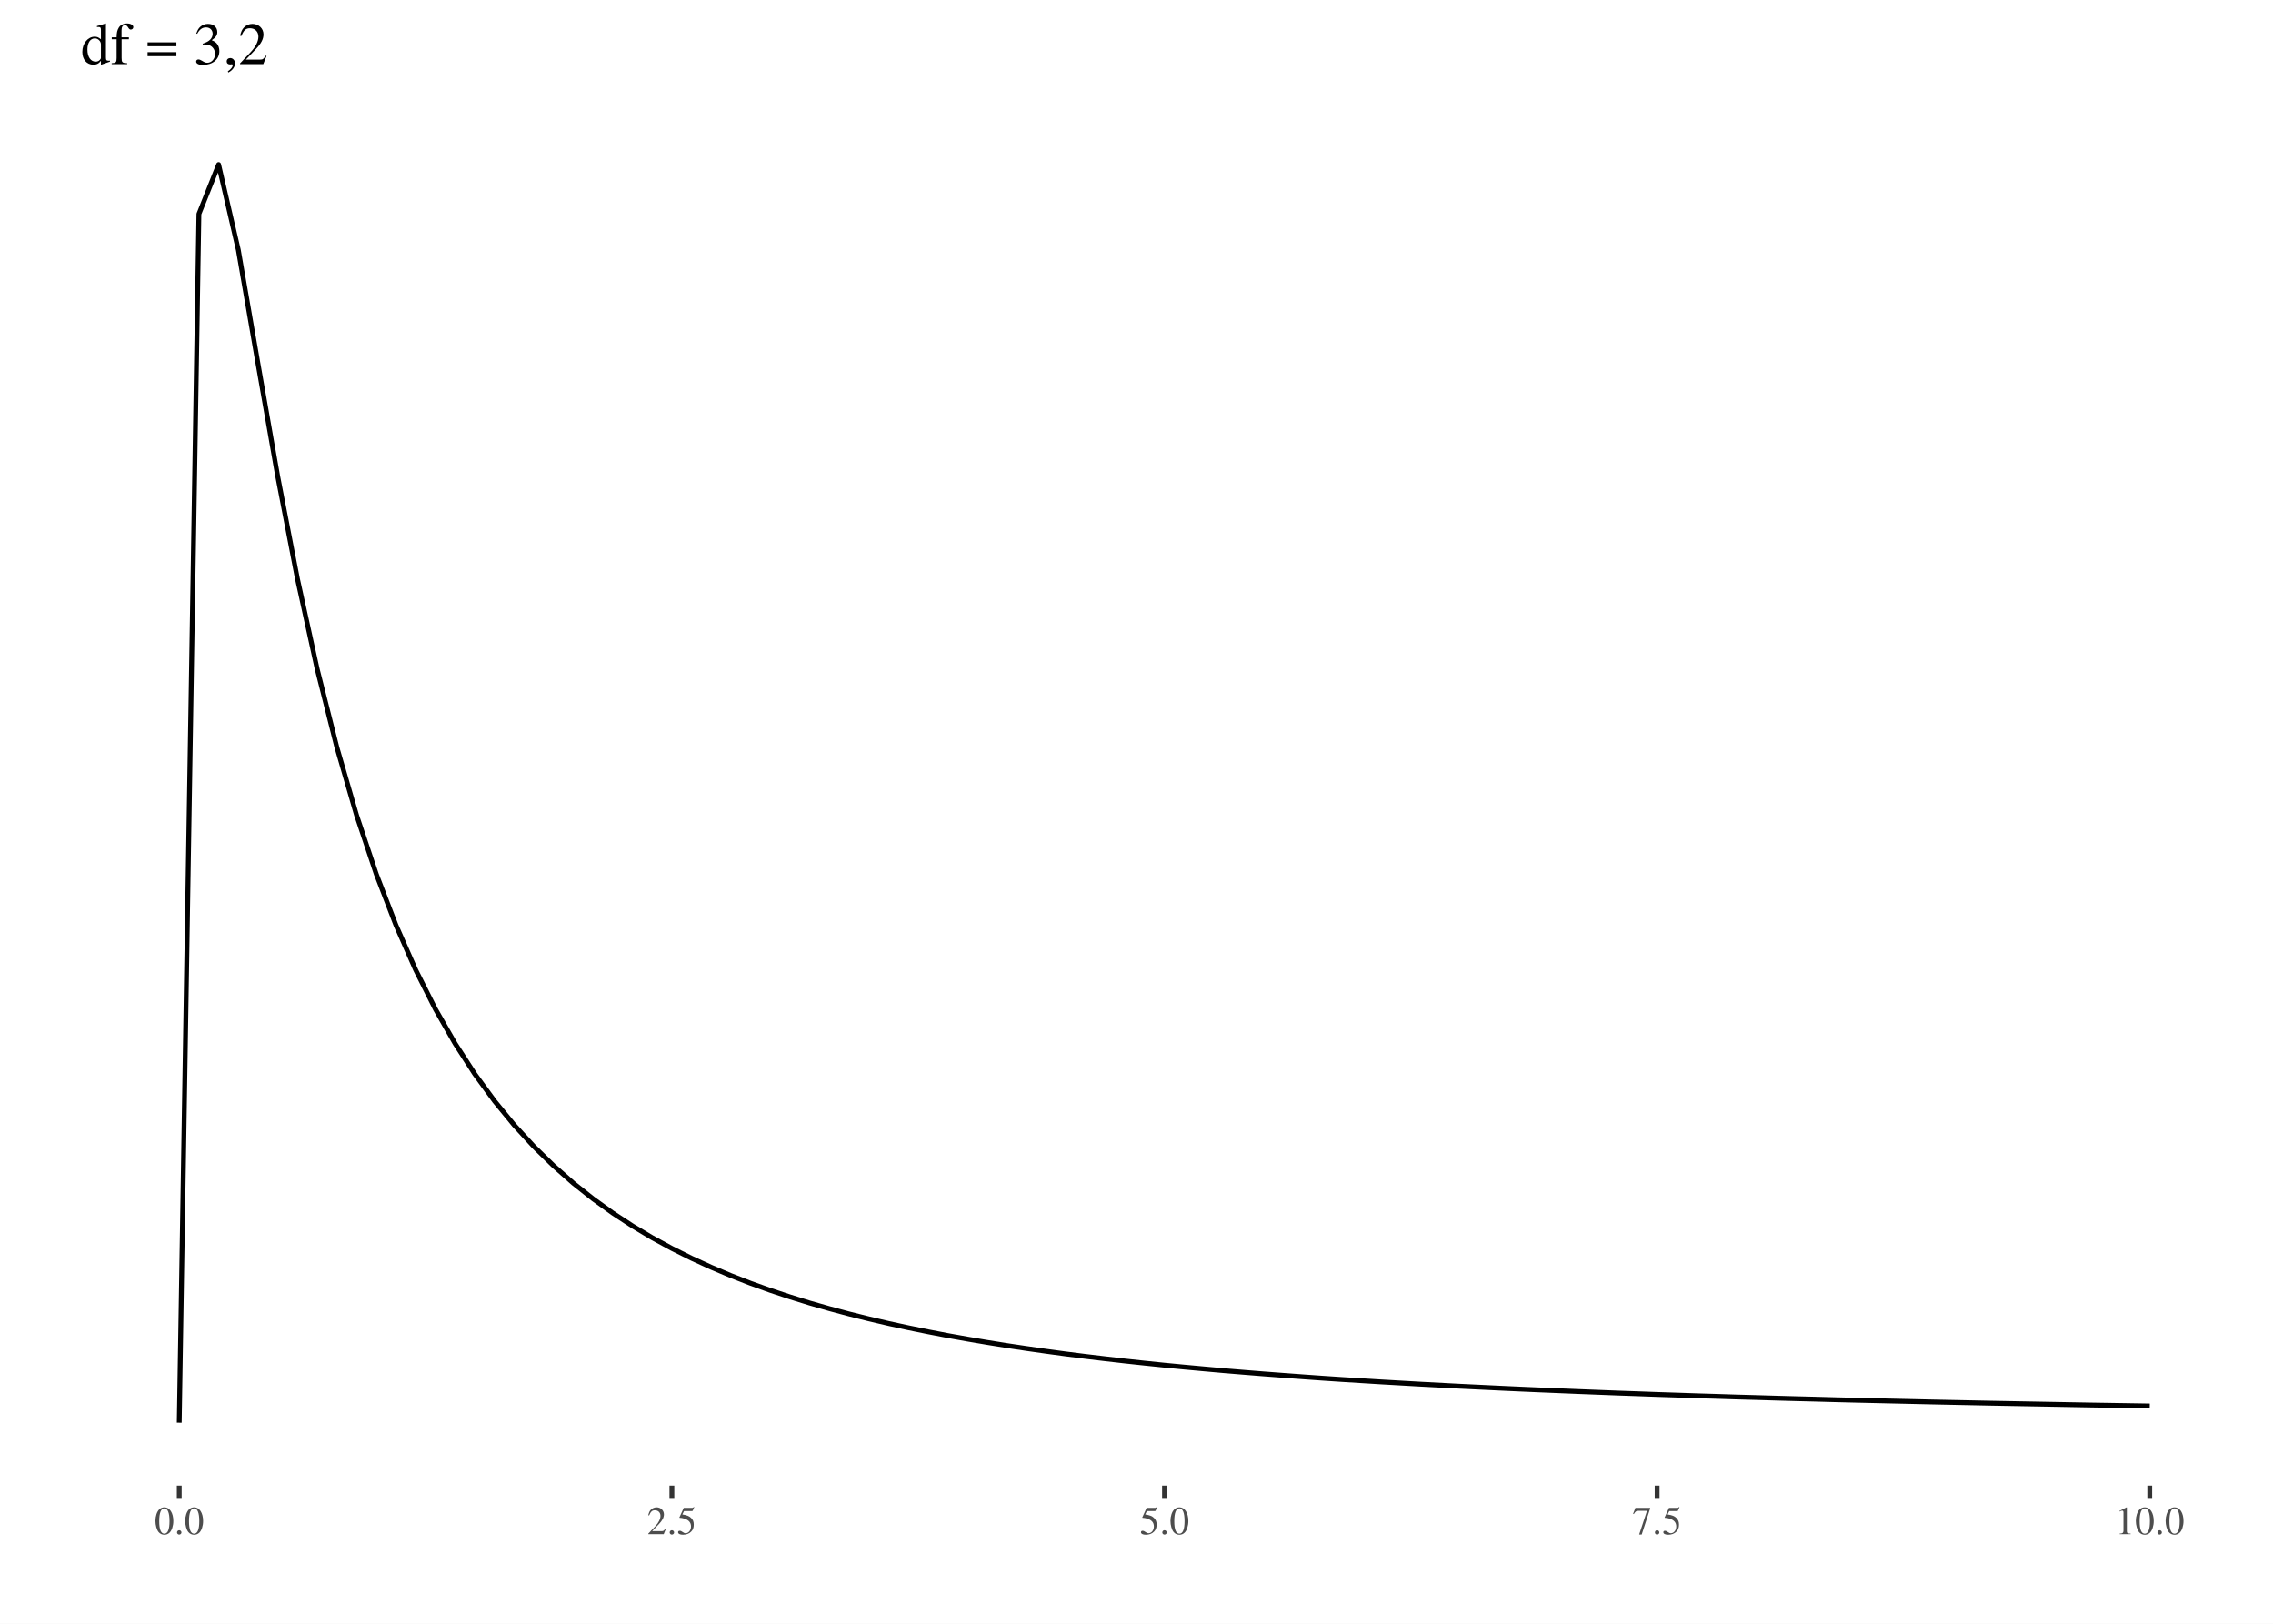
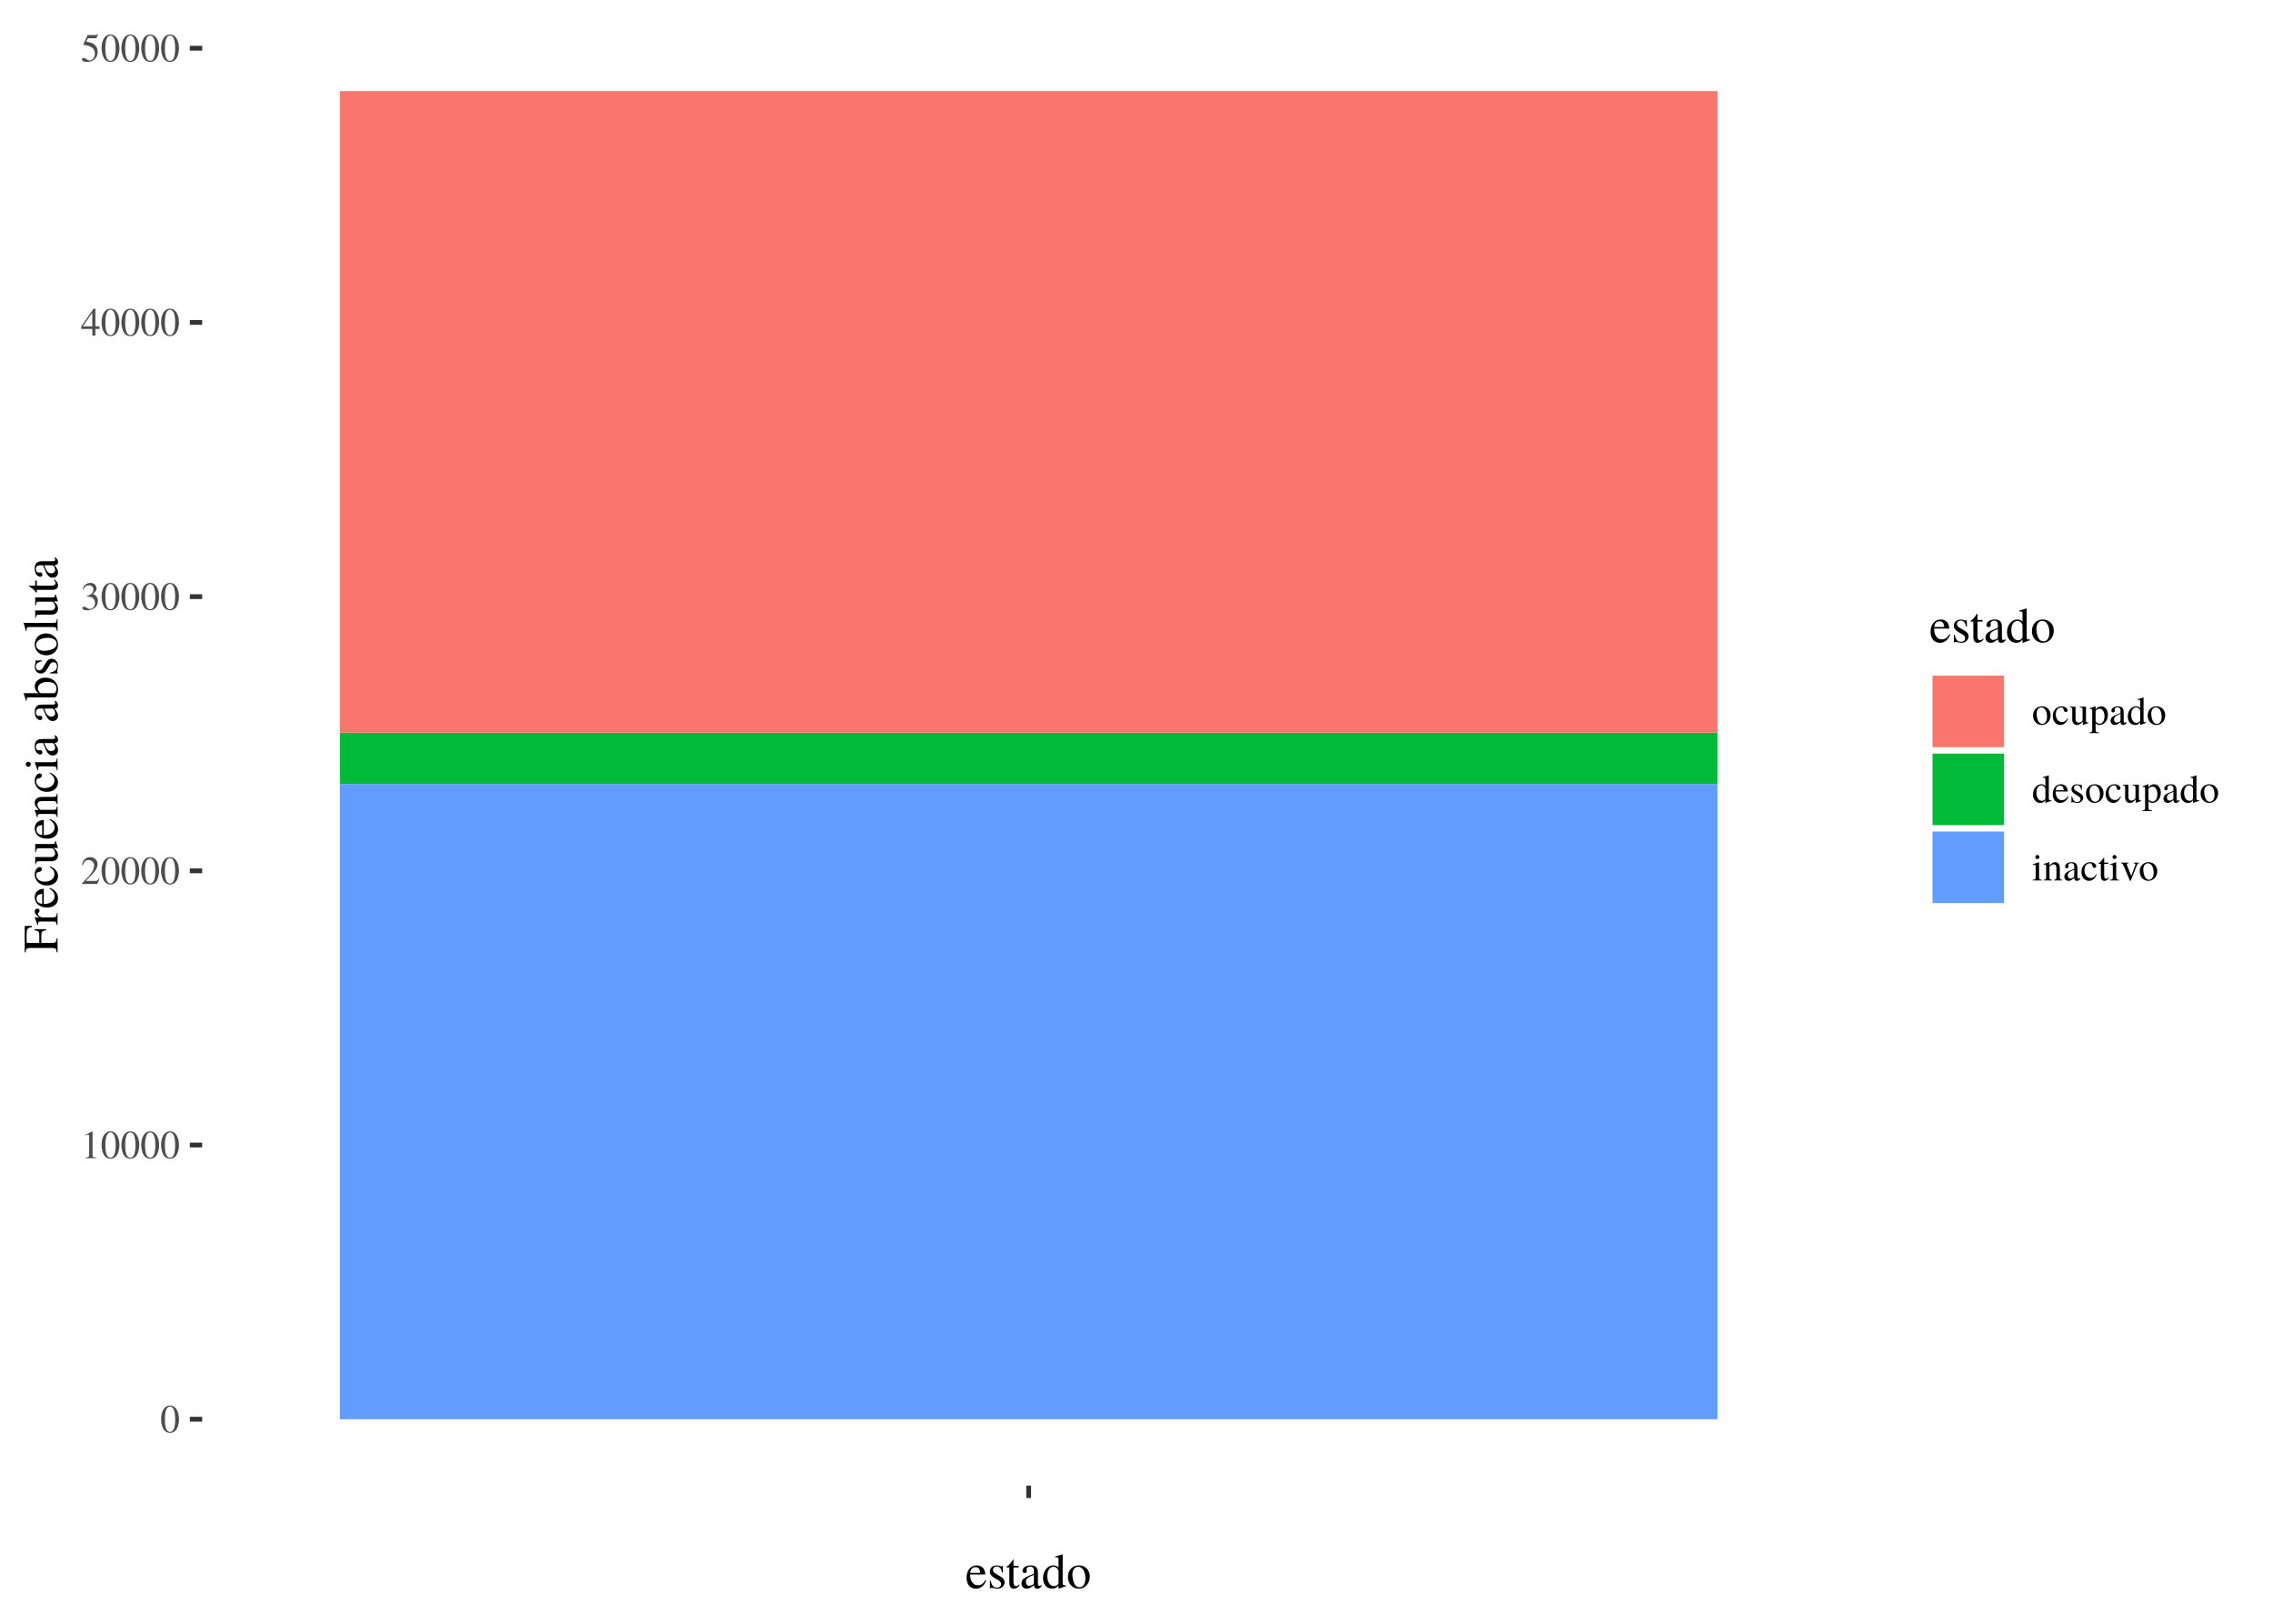
<svg xmlns="http://www.w3.org/2000/svg" viewBox="0 0 504.00 360.00">
  <defs>
    <style type="text/css">
    line, polyline, polygon, path, rect, circle {
      fill: none;
      stroke: #000000;
      stroke-linecap: round;
      stroke-linejoin: round;
      stroke-miterlimit: 10.00;
    }
  </style>
  </defs>
  <rect width="100%" height="100%" style="stroke: none; fill: #FFFFFF;" />
  <defs>
-     <clipPath id="cpMTcuOTB8NDk4LjUyfDMyOS4zOHwyMi41Mw==">
-       <rect x="17.90" y="22.53" width="480.62" height="306.85" />
+     <clipPath id="cpNDQuODN8NDExLjM1fDMyOS4zOHw1LjQ4">
+       <rect x="44.83" y="5.48" width="366.52" height="323.90" />
    </clipPath>
  </defs>
-   <polyline points="39.75,315.43 44.11,47.44 48.48,36.48 52.85,55.41 57.22,80.68 61.59,105.65 65.96,128.34 70.33,148.31 74.70,165.68 79.07,180.75 83.44,193.81 87.81,205.16 92.18,215.07 96.55,223.75 100.92,231.38 105.28,238.13 109.65,244.11 114.02,249.44 118.39,254.20 122.76,258.47 127.13,262.32 131.50,265.79 135.87,268.94 140.24,271.80 144.61,274.41 148.98,276.79 153.35,278.97 157.72,280.97 162.09,282.82 166.45,284.52 170.82,286.09 175.19,287.54 179.56,288.90 183.93,290.15 188.30,291.32 192.67,292.41 197.04,293.43 201.41,294.38 205.78,295.27 210.15,296.11 214.52,296.89 218.89,297.63 223.26,298.33 227.62,298.98 231.99,299.60 236.36,300.19 240.73,300.74 245.10,301.26 249.47,301.76 253.84,302.23 258.21,302.68 262.58,303.10 266.95,303.50 271.32,303.89 275.69,304.25 280.06,304.60 284.43,304.93 288.79,305.25 293.16,305.56 297.53,305.85 301.90,306.12 306.27,306.39 310.64,306.64 315.01,306.89 319.38,307.12 323.75,307.35 328.12,307.56 332.49,307.77 336.86,307.97 341.23,308.16 345.60,308.34 349.96,308.52 354.33,308.69 358.70,308.86 363.07,309.01 367.44,309.17 371.81,309.31 376.18,309.46 380.55,309.59 384.92,309.73 389.29,309.85 393.66,309.98 398.03,310.10 402.40,310.21 406.77,310.33 411.13,310.44 415.50,310.54 419.87,310.64 424.24,310.74 428.61,310.84 432.98,310.93 437.35,311.02 441.72,311.11 446.09,311.19 450.46,311.27 454.83,311.35 459.20,311.43 463.57,311.51 467.94,311.58 472.30,311.65 476.67,311.72 " style="stroke-width: 1.07; stroke-linecap: butt;" clip-path="url(#cpMTcuOTB8NDk4LjUyfDMyOS4zOHwyMi41Mw==)" />
+   <rect x="75.37" y="173.82" width="305.44" height="140.84" style="stroke-width: 1.07; stroke: none; stroke-linecap: square; stroke-linejoin: miter; fill: #619CFF;" clip-path="url(#cpNDQuODN8NDExLjM1fDMyOS4zOHw1LjQ4)" />
+   <rect x="75.37" y="162.45" width="305.44" height="11.37" style="stroke-width: 1.07; stroke: none; stroke-linecap: square; stroke-linejoin: miter; fill: #00BA38;" clip-path="url(#cpNDQuODN8NDExLjM1fDMyOS4zOHw1LjQ4)" />
+   <rect x="75.37" y="20.20" width="305.44" height="142.25" style="stroke-width: 1.07; stroke: none; stroke-linecap: square; stroke-linejoin: miter; fill: #F8766D;" clip-path="url(#cpNDQuODN8NDExLjM1fDMyOS4zOHw1LjQ4)" />
  <defs>
    <clipPath id="cpMC4wMHw1MDQuMDB8MzYwLjAwfDAuMDA=">
      <rect x="0.00" y="0.00" width="504.00" height="360.00" />
    </clipPath>
  </defs>
-   <polyline points="39.75,332.12 39.75,329.38 " style="stroke-width: 1.07; stroke: #333333; stroke-linecap: butt;" clip-path="url(#cpMC4wMHw1MDQuMDB8MzYwLjAwfDAuMDA=)" />
-   <polyline points="148.98,332.12 148.98,329.38 " style="stroke-width: 1.07; stroke: #333333; stroke-linecap: butt;" clip-path="url(#cpMC4wMHw1MDQuMDB8MzYwLjAwfDAuMDA=)" />
-   <polyline points="258.21,332.12 258.21,329.38 " style="stroke-width: 1.07; stroke: #333333; stroke-linecap: butt;" clip-path="url(#cpMC4wMHw1MDQuMDB8MzYwLjAwfDAuMDA=)" />
-   <polyline points="367.44,332.12 367.44,329.38 " style="stroke-width: 1.07; stroke: #333333; stroke-linecap: butt;" clip-path="url(#cpMC4wMHw1MDQuMDB8MzYwLjAwfDAuMDA=)" />
-   <polyline points="476.67,332.12 476.67,329.38 " style="stroke-width: 1.07; stroke: #333333; stroke-linecap: butt;" clip-path="url(#cpMC4wMHw1MDQuMDB8MzYwLjAwfDAuMDA=)" />
  <g clip-path="url(#cpMC4wMHw1MDQuMDB8MzYwLjAwfDAuMDA=)">
-     <text x="34.25" y="340.14" style="font-size: 8.80px; fill: #4D4D4D; font-family: TeX Gyre Termes;" textLength="11.00px" lengthAdjust="spacingAndGlyphs">0.0</text>
+     <text x="35.50" y="317.57" style="font-size: 8.80px; fill: #4D4D4D; font-family: TeX Gyre Termes;" textLength="4.40px" lengthAdjust="spacingAndGlyphs">0</text>
  </g>
  <g clip-path="url(#cpMC4wMHw1MDQuMDB8MzYwLjAwfDAuMDA=)">
-     <text x="143.48" y="340.14" style="font-size: 8.80px; fill: #4D4D4D; font-family: TeX Gyre Termes;" textLength="11.00px" lengthAdjust="spacingAndGlyphs">2.5</text>
+     <text x="17.90" y="256.78" style="font-size: 8.80px; fill: #4D4D4D; font-family: TeX Gyre Termes;" textLength="22.00px" lengthAdjust="spacingAndGlyphs">10000</text>
  </g>
  <g clip-path="url(#cpMC4wMHw1MDQuMDB8MzYwLjAwfDAuMDA=)">
-     <text x="252.71" y="340.14" style="font-size: 8.80px; fill: #4D4D4D; font-family: TeX Gyre Termes;" textLength="11.00px" lengthAdjust="spacingAndGlyphs">5.0</text>
+     <text x="17.90" y="195.98" style="font-size: 8.80px; fill: #4D4D4D; font-family: TeX Gyre Termes;" textLength="22.00px" lengthAdjust="spacingAndGlyphs">20000</text>
  </g>
  <g clip-path="url(#cpMC4wMHw1MDQuMDB8MzYwLjAwfDAuMDA=)">
-     <text x="361.94" y="340.14" style="font-size: 8.80px; fill: #4D4D4D; font-family: TeX Gyre Termes;" textLength="11.00px" lengthAdjust="spacingAndGlyphs">7.5</text>
+     <text x="17.90" y="135.19" style="font-size: 8.80px; fill: #4D4D4D; font-family: TeX Gyre Termes;" textLength="22.00px" lengthAdjust="spacingAndGlyphs">30000</text>
  </g>
  <g clip-path="url(#cpMC4wMHw1MDQuMDB8MzYwLjAwfDAuMDA=)">
-     <text x="468.97" y="340.14" style="font-size: 8.80px; fill: #4D4D4D; font-family: TeX Gyre Termes;" textLength="15.40px" lengthAdjust="spacingAndGlyphs">10.0</text>
+     <text x="17.90" y="74.39" style="font-size: 8.80px; fill: #4D4D4D; font-family: TeX Gyre Termes;" textLength="22.00px" lengthAdjust="spacingAndGlyphs">40000</text>
  </g>
  <g clip-path="url(#cpMC4wMHw1MDQuMDB8MzYwLjAwfDAuMDA=)">
-     <text x="17.90" y="14.22" style="font-size: 13.20px; font-family: TeX Gyre Termes;" textLength="41.54px" lengthAdjust="spacingAndGlyphs">df = 3,2</text>
+     <text x="17.90" y="13.60" style="font-size: 8.80px; fill: #4D4D4D; font-family: TeX Gyre Termes;" textLength="22.00px" lengthAdjust="spacingAndGlyphs">50000</text>
+   </g>
+   <polyline points="42.09,314.66 44.83,314.66 " style="stroke-width: 1.07; stroke: #333333; stroke-linecap: butt;" clip-path="url(#cpMC4wMHw1MDQuMDB8MzYwLjAwfDAuMDA=)" />
+   <polyline points="42.09,253.86 44.83,253.86 " style="stroke-width: 1.07; stroke: #333333; stroke-linecap: butt;" clip-path="url(#cpMC4wMHw1MDQuMDB8MzYwLjAwfDAuMDA=)" />
+   <polyline points="42.09,193.07 44.83,193.07 " style="stroke-width: 1.07; stroke: #333333; stroke-linecap: butt;" clip-path="url(#cpMC4wMHw1MDQuMDB8MzYwLjAwfDAuMDA=)" />
+   <polyline points="42.09,132.28 44.83,132.28 " style="stroke-width: 1.07; stroke: #333333; stroke-linecap: butt;" clip-path="url(#cpMC4wMHw1MDQuMDB8MzYwLjAwfDAuMDA=)" />
+   <polyline points="42.09,71.48 44.83,71.48 " style="stroke-width: 1.07; stroke: #333333; stroke-linecap: butt;" clip-path="url(#cpMC4wMHw1MDQuMDB8MzYwLjAwfDAuMDA=)" />
+   <polyline points="42.09,10.69 44.83,10.69 " style="stroke-width: 1.07; stroke: #333333; stroke-linecap: butt;" clip-path="url(#cpMC4wMHw1MDQuMDB8MzYwLjAwfDAuMDA=)" />
+   <polyline points="228.09,332.12 228.09,329.38 " style="stroke-width: 1.07; stroke: #333333; stroke-linecap: butt;" clip-path="url(#cpMC4wMHw1MDQuMDB8MzYwLjAwfDAuMDA=)" />
+   <g clip-path="url(#cpMC4wMHw1MDQuMDB8MzYwLjAwfDAuMDA=)">
+     <text x="214.04" y="352.12" style="font-size: 11.00px; font-family: TeX Gyre Termes;" textLength="28.11px" lengthAdjust="spacingAndGlyphs">estado</text>
+   </g>
+   <g clip-path="url(#cpMC4wMHw1MDQuMDB8MzYwLjAwfDAuMDA=)">
+     <text transform="translate(12.76,211.27) rotate(-90)" style="font-size: 11.00px; font-family: TeX Gyre Termes;" textLength="87.67px" lengthAdjust="spacingAndGlyphs">Frecuencia absoluta</text>
+   </g>
+   <g clip-path="url(#cpMC4wMHw1MDQuMDB8MzYwLjAwfDAuMDA=)">
+     <text x="427.79" y="142.41" style="font-size: 11.00px; font-family: TeX Gyre Termes;" textLength="28.11px" lengthAdjust="spacingAndGlyphs">estado</text>
+   </g>
+   <rect x="428.50" y="149.80" width="15.86" height="15.86" style="stroke-width: 1.07; stroke: none; stroke-linecap: square; stroke-linejoin: miter; fill: #F8766D;" clip-path="url(#cpMC4wMHw1MDQuMDB8MzYwLjAwfDAuMDA=)" />
+   <rect x="428.50" y="167.08" width="15.86" height="15.86" style="stroke-width: 1.07; stroke: none; stroke-linecap: square; stroke-linejoin: miter; fill: #00BA38;" clip-path="url(#cpMC4wMHw1MDQuMDB8MzYwLjAwfDAuMDA=)" />
+   <rect x="428.50" y="184.36" width="15.86" height="15.86" style="stroke-width: 1.07; stroke: none; stroke-linecap: square; stroke-linejoin: miter; fill: #619CFF;" clip-path="url(#cpMC4wMHw1MDQuMDB8MzYwLjAwfDAuMDA=)" />
+   <g clip-path="url(#cpMC4wMHw1MDQuMDB8MzYwLjAwfDAuMDA=)">
+     <text x="450.55" y="160.64" style="font-size: 8.80px; font-family: TeX Gyre Termes;" textLength="29.81px" lengthAdjust="spacingAndGlyphs">ocupado</text>
+   </g>
+   <g clip-path="url(#cpMC4wMHw1MDQuMDB8MzYwLjAwfDAuMDA=)">
+     <text x="450.55" y="177.92" style="font-size: 8.80px; font-family: TeX Gyre Termes;" textLength="41.54px" lengthAdjust="spacingAndGlyphs">desocupado</text>
+   </g>
+   <g clip-path="url(#cpMC4wMHw1MDQuMDB8MzYwLjAwfDAuMDA=)">
+     <text x="450.55" y="195.20" style="font-size: 8.80px; font-family: TeX Gyre Termes;" textLength="28.35px" lengthAdjust="spacingAndGlyphs">inactivo</text>
  </g>
</svg>
